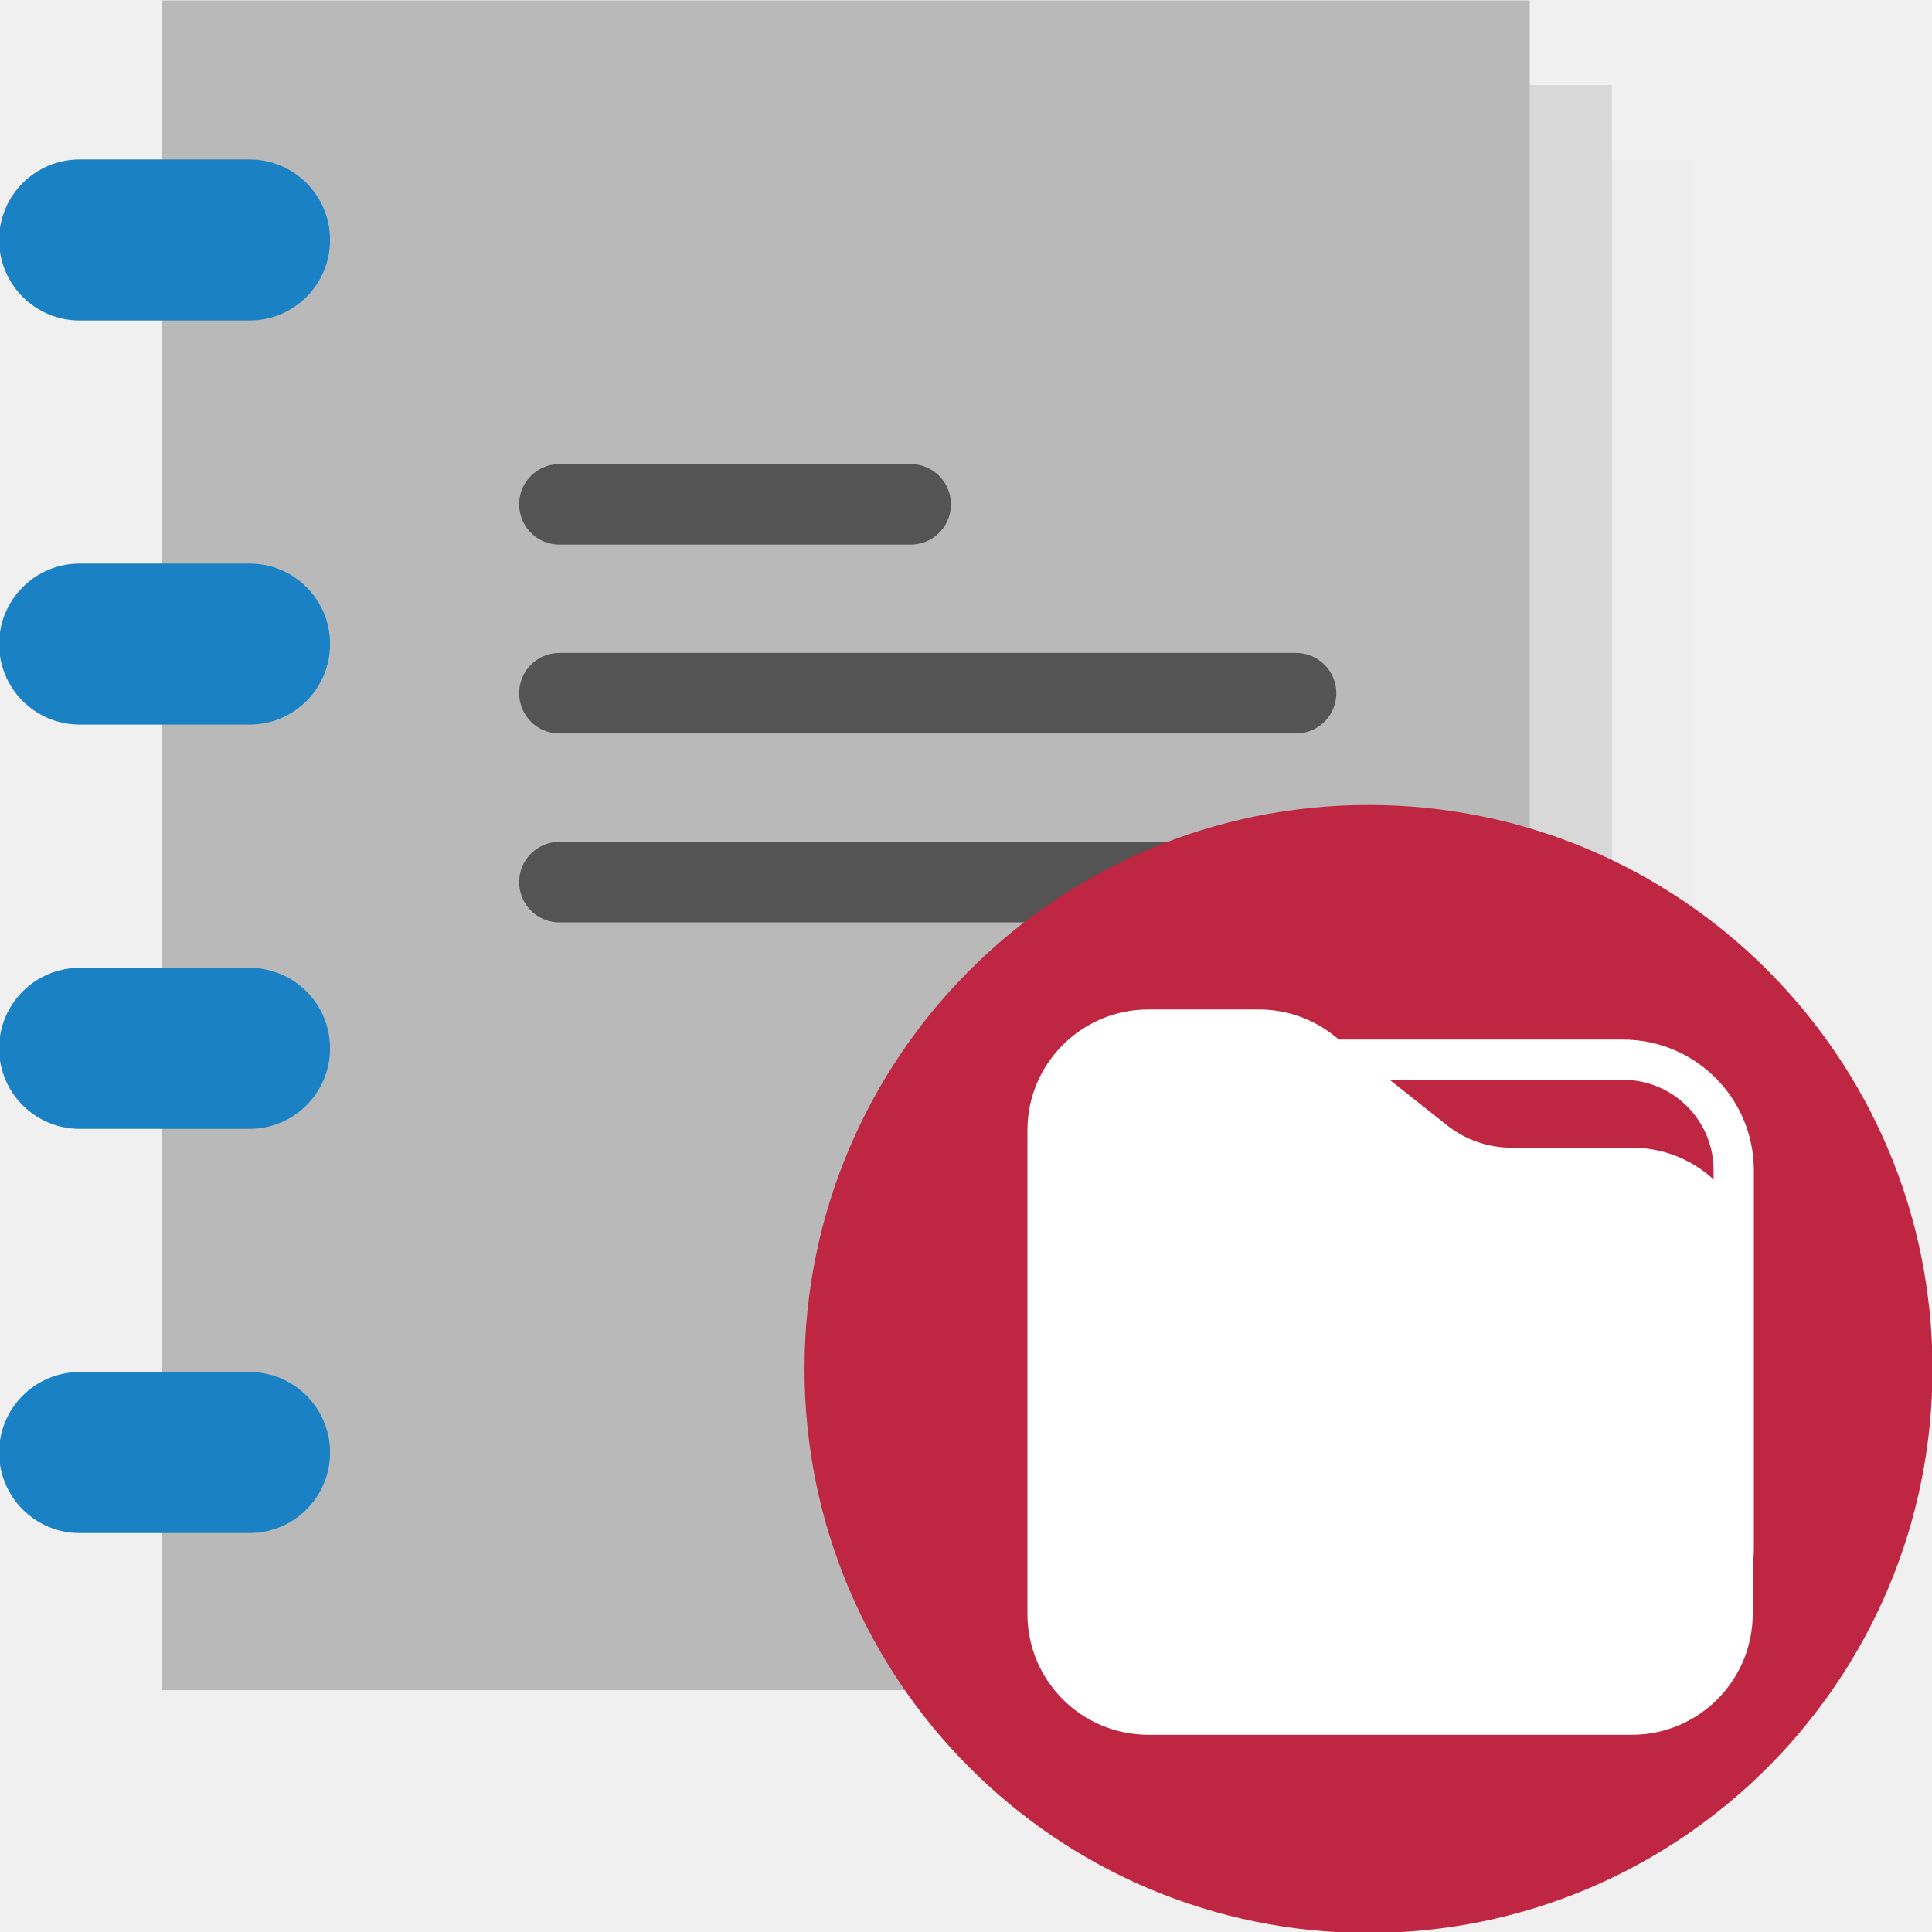
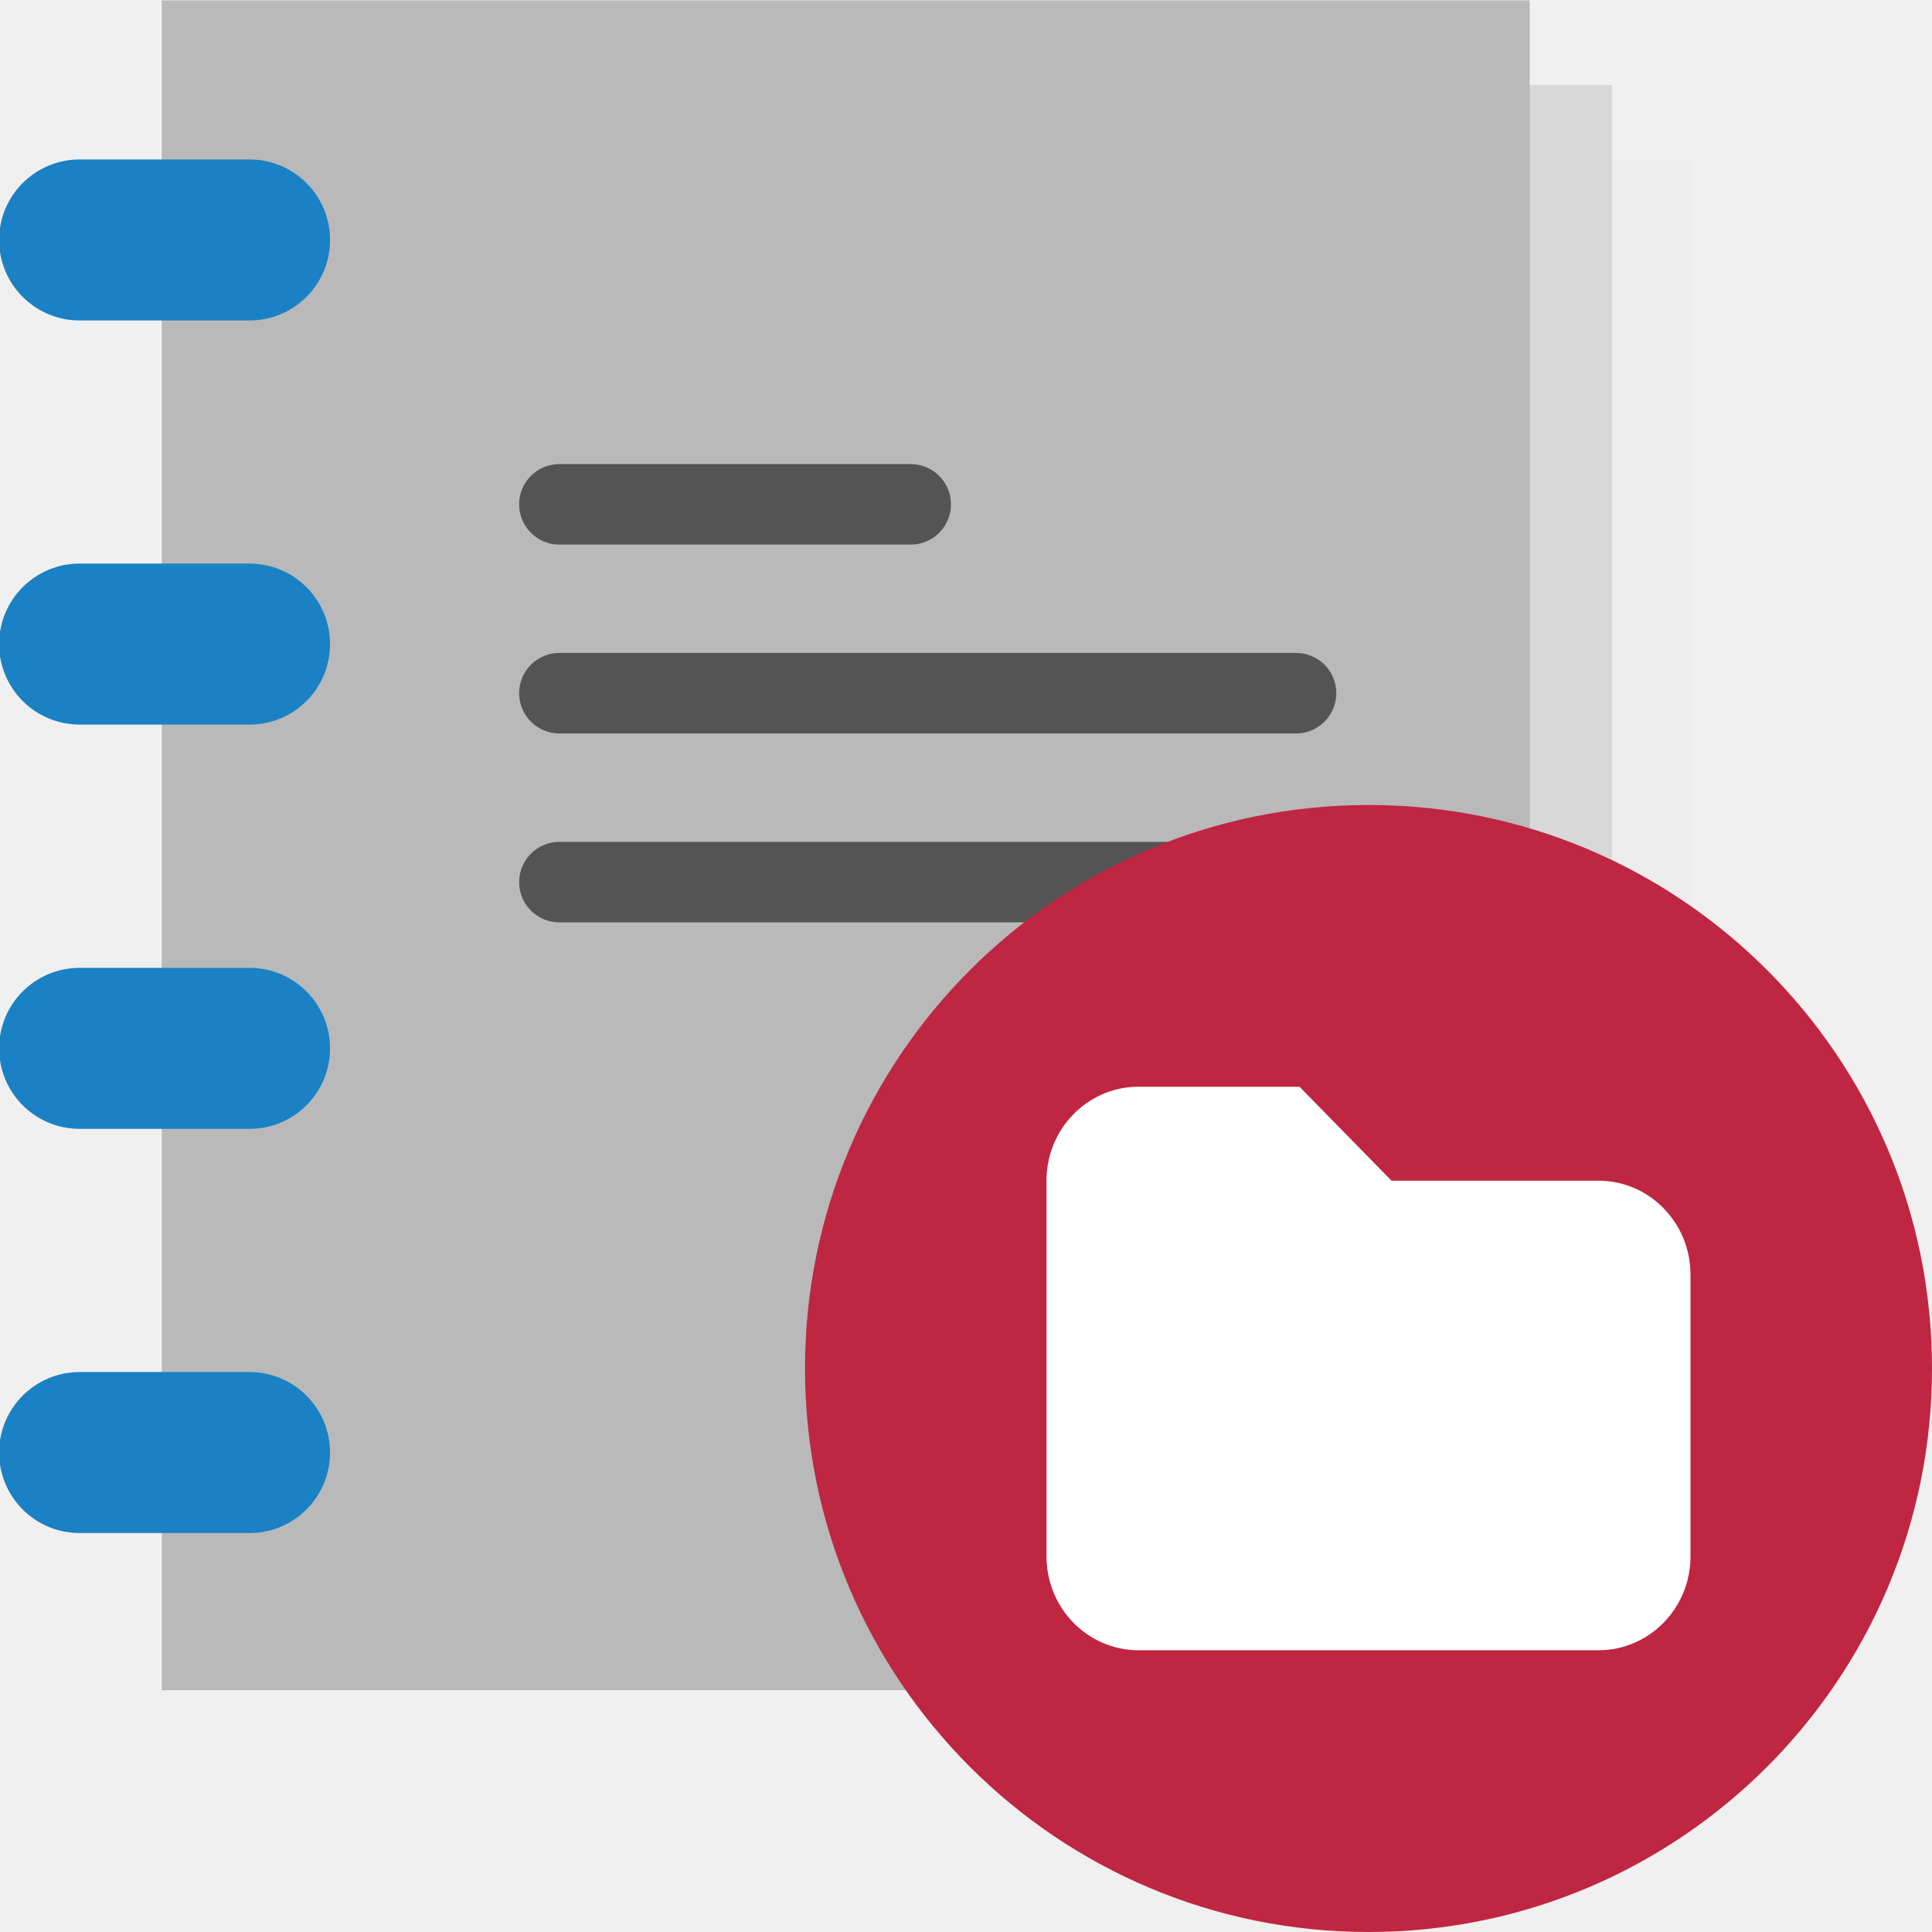
<svg xmlns="http://www.w3.org/2000/svg" id="Слой_1" data-name="Слой 1" viewBox="0 0 24 24" version="1.1">
  <defs id="defs26011">
    <style id="style26009">.cls-1{fill:#ededed;}.cls-2{fill:#d8d8d8;}.cls-3{fill:#b9b9b9;}.cls-4{fill:#1a81c4;}.cls-5{fill:none;stroke:#545454;stroke-linecap:round;stroke-linejoin:round;}.cls-6{fill:#bf2641;}.cls-7{fill:#fff;}</style>
  </defs>
  <rect class="cls-1" x="4.034" y="1.99" width="16.993" height="18.963" id="rect26015" />
  <rect class="cls-2" x="3.031" y="1.057" width="16.993" height="19.938" id="rect26017" />
  <rect class="cls-3" x="2.01" y="0.005" width="16.993" height="20.991" id="rect26019" />
  <path class="cls-4" d="M 3.1,3.981 H 0.989 a 1,1 0 0 1 0,-2 h 2.111 a 1,1 0 0 1 0,2 z" id="path26021" />
  <path class="cls-4" d="M 3.1,9.001 H 0.989 a 1,1 0 0 1 0,-2 h 2.111 a 1,1 0 0 1 0,2 z" id="path26023" />
  <path class="cls-4" d="M 3.1,14.023 H 0.989 a 1,1 0 0 1 0,-2 h 2.111 a 1,1 0 0 1 0,2 z" id="path26025" />
  <path class="cls-4" d="M 3.1,19.044 H 0.989 a 1,1 0 0 1 0,-2 h 2.111 a 1,1 0 0 1 0,2 z" id="path26027" />
  <line class="cls-5" x1="6.949" y1="6.265" x2="11.313" y2="6.265" id="line26029" />
  <line class="cls-5" x1="6.949" y1="8.611" x2="16.1" y2="8.611" id="line26031" />
  <line class="cls-5" x1="6.949" y1="10.958" x2="16.1" y2="10.958" id="line26033" />
-   <path class="cls-6" d="M 24.006,17 A 7.006,7.006 0 1 1 17,10 a 7.003,7.003 0 0 1 7.006,7 z" id="path26035" />
-   <path class="cls-7" d="M 20.164,20.867 H 14.673 A 1.625,1.625 0 0 1 13.05,19.244 v -4.707 a 1.625,1.625 0 0 1 1.623,-1.623 h 5.491 a 1.625,1.625 0 0 1 1.623,1.623 v 4.707 a 1.625,1.625 0 0 1 -1.623,1.623 z m -5.491,-7.453 a 1.125,1.125 0 0 0 -1.123,1.123 v 4.707 a 1.125,1.125 0 0 0 1.123,1.123 h 5.491 a 1.125,1.125 0 0 0 1.123,-1.123 v -4.707 a 1.124,1.124 0 0 0 -1.123,-1.123 z" id="path26037" />
-   <path class="cls-7" d="M 20.271,21.55 H 14.264 A 1.502,1.502 0 0 1 12.763,20.048 V 14.041 A 1.502,1.502 0 0 1 14.264,12.54 h 1.375 a 1.501,1.501 0 0 1 0.933,0.325 l 1.403,1.113 a 1.287,1.287 0 0 0 0.8,0.279 h 1.498 a 1.5,1.5 0 0 1 1.5,1.5 v 4.29 A 1.502,1.502 0 0 1 20.271,21.55 Z" id="path26039" />
+   <path class="cls-4" d="m 24,16.994 a 7,7 0 1 1 -7,-6.994 6.997,6.997 0 0 1 7,6.994 z" id="path25635" style="display:inline;fill:#bf2641;stroke-width:1" />
+   <path id="path845" style="display:inline;fill:#ffffff;fill-opacity:1;stroke:none;stroke-width:1" d="m 14.115,13.5 a 1.143,1.167 0 0 0 -1.115,1.167 1.143,1.167 0 0 0 0,0.028 v 4.638 a 1.143,1.167 0 0 0 1.143,1.167 1.143,1.167 0 0 0 0.028,0 h 5.686 a 1.143,1.167 0 0 0 1.143,-1.167 1.143,1.167 0 0 0 0,-0.028 v -3.471 a 1.143,1.167 0 0 0 -1.143,-1.167 h -0.028 -2.543 l -1.143,-1.167 h -2 a 1.143,1.167 0 0 0 -0.028,0 z" />
</svg>
